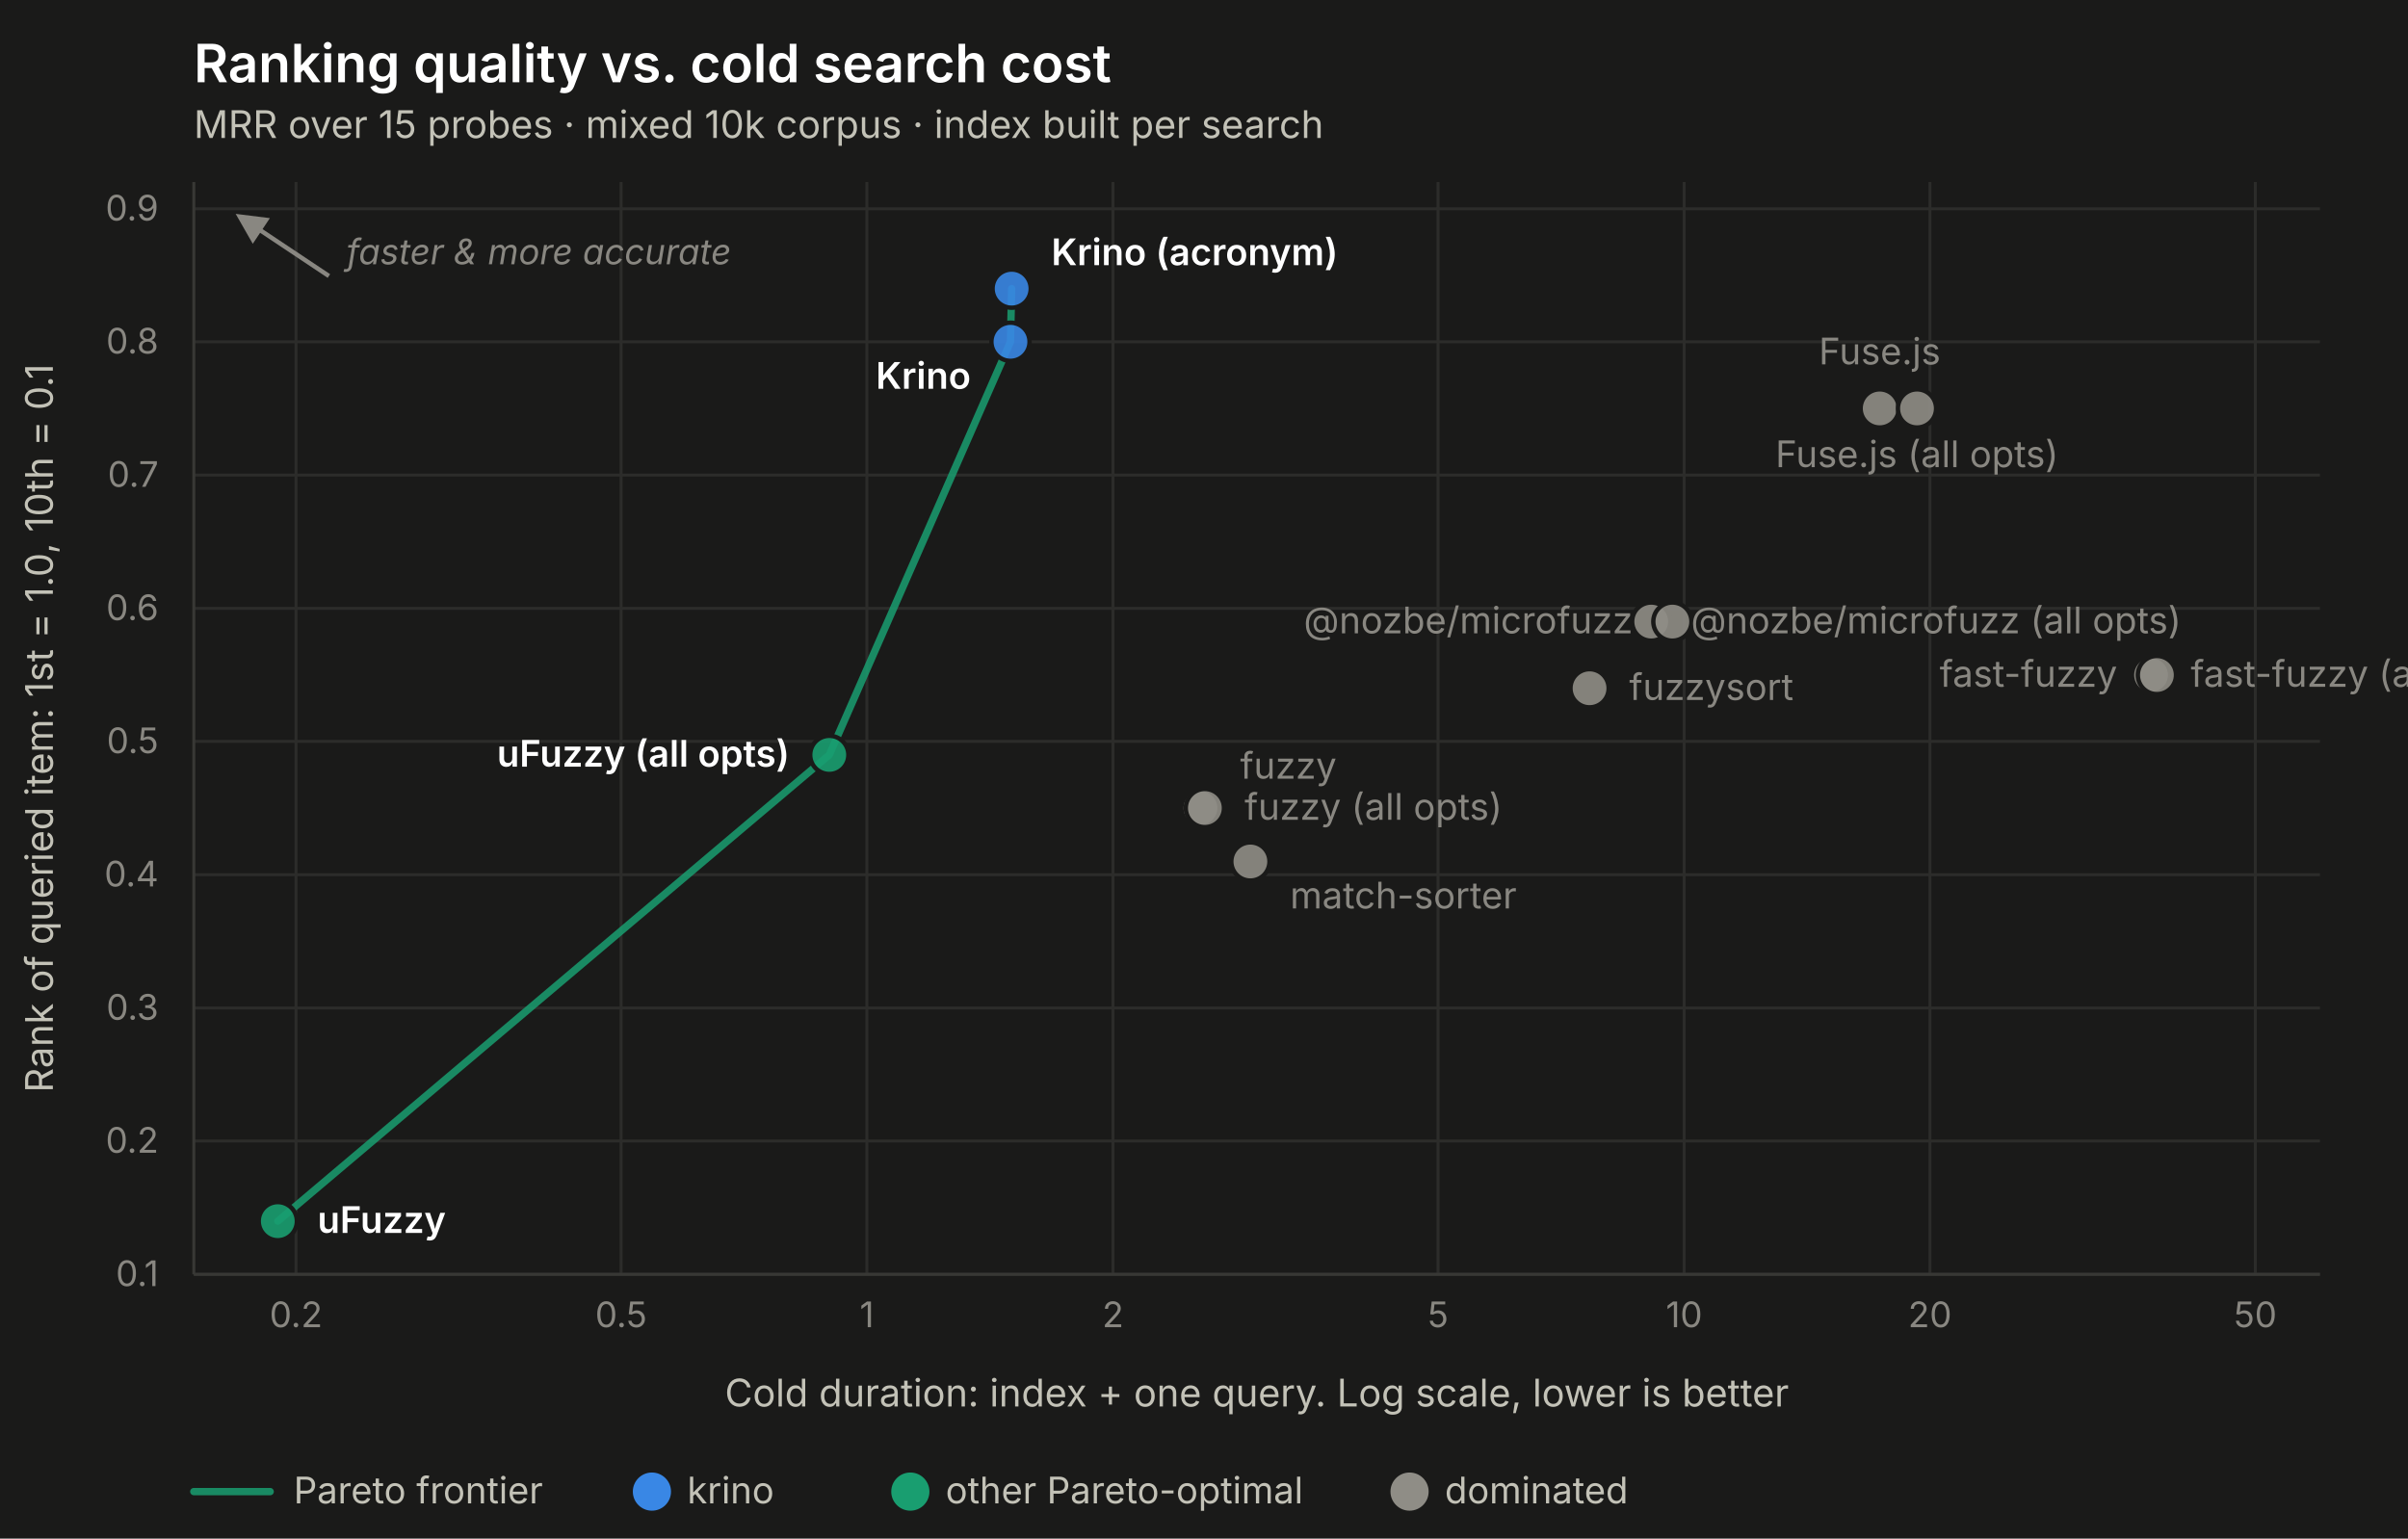
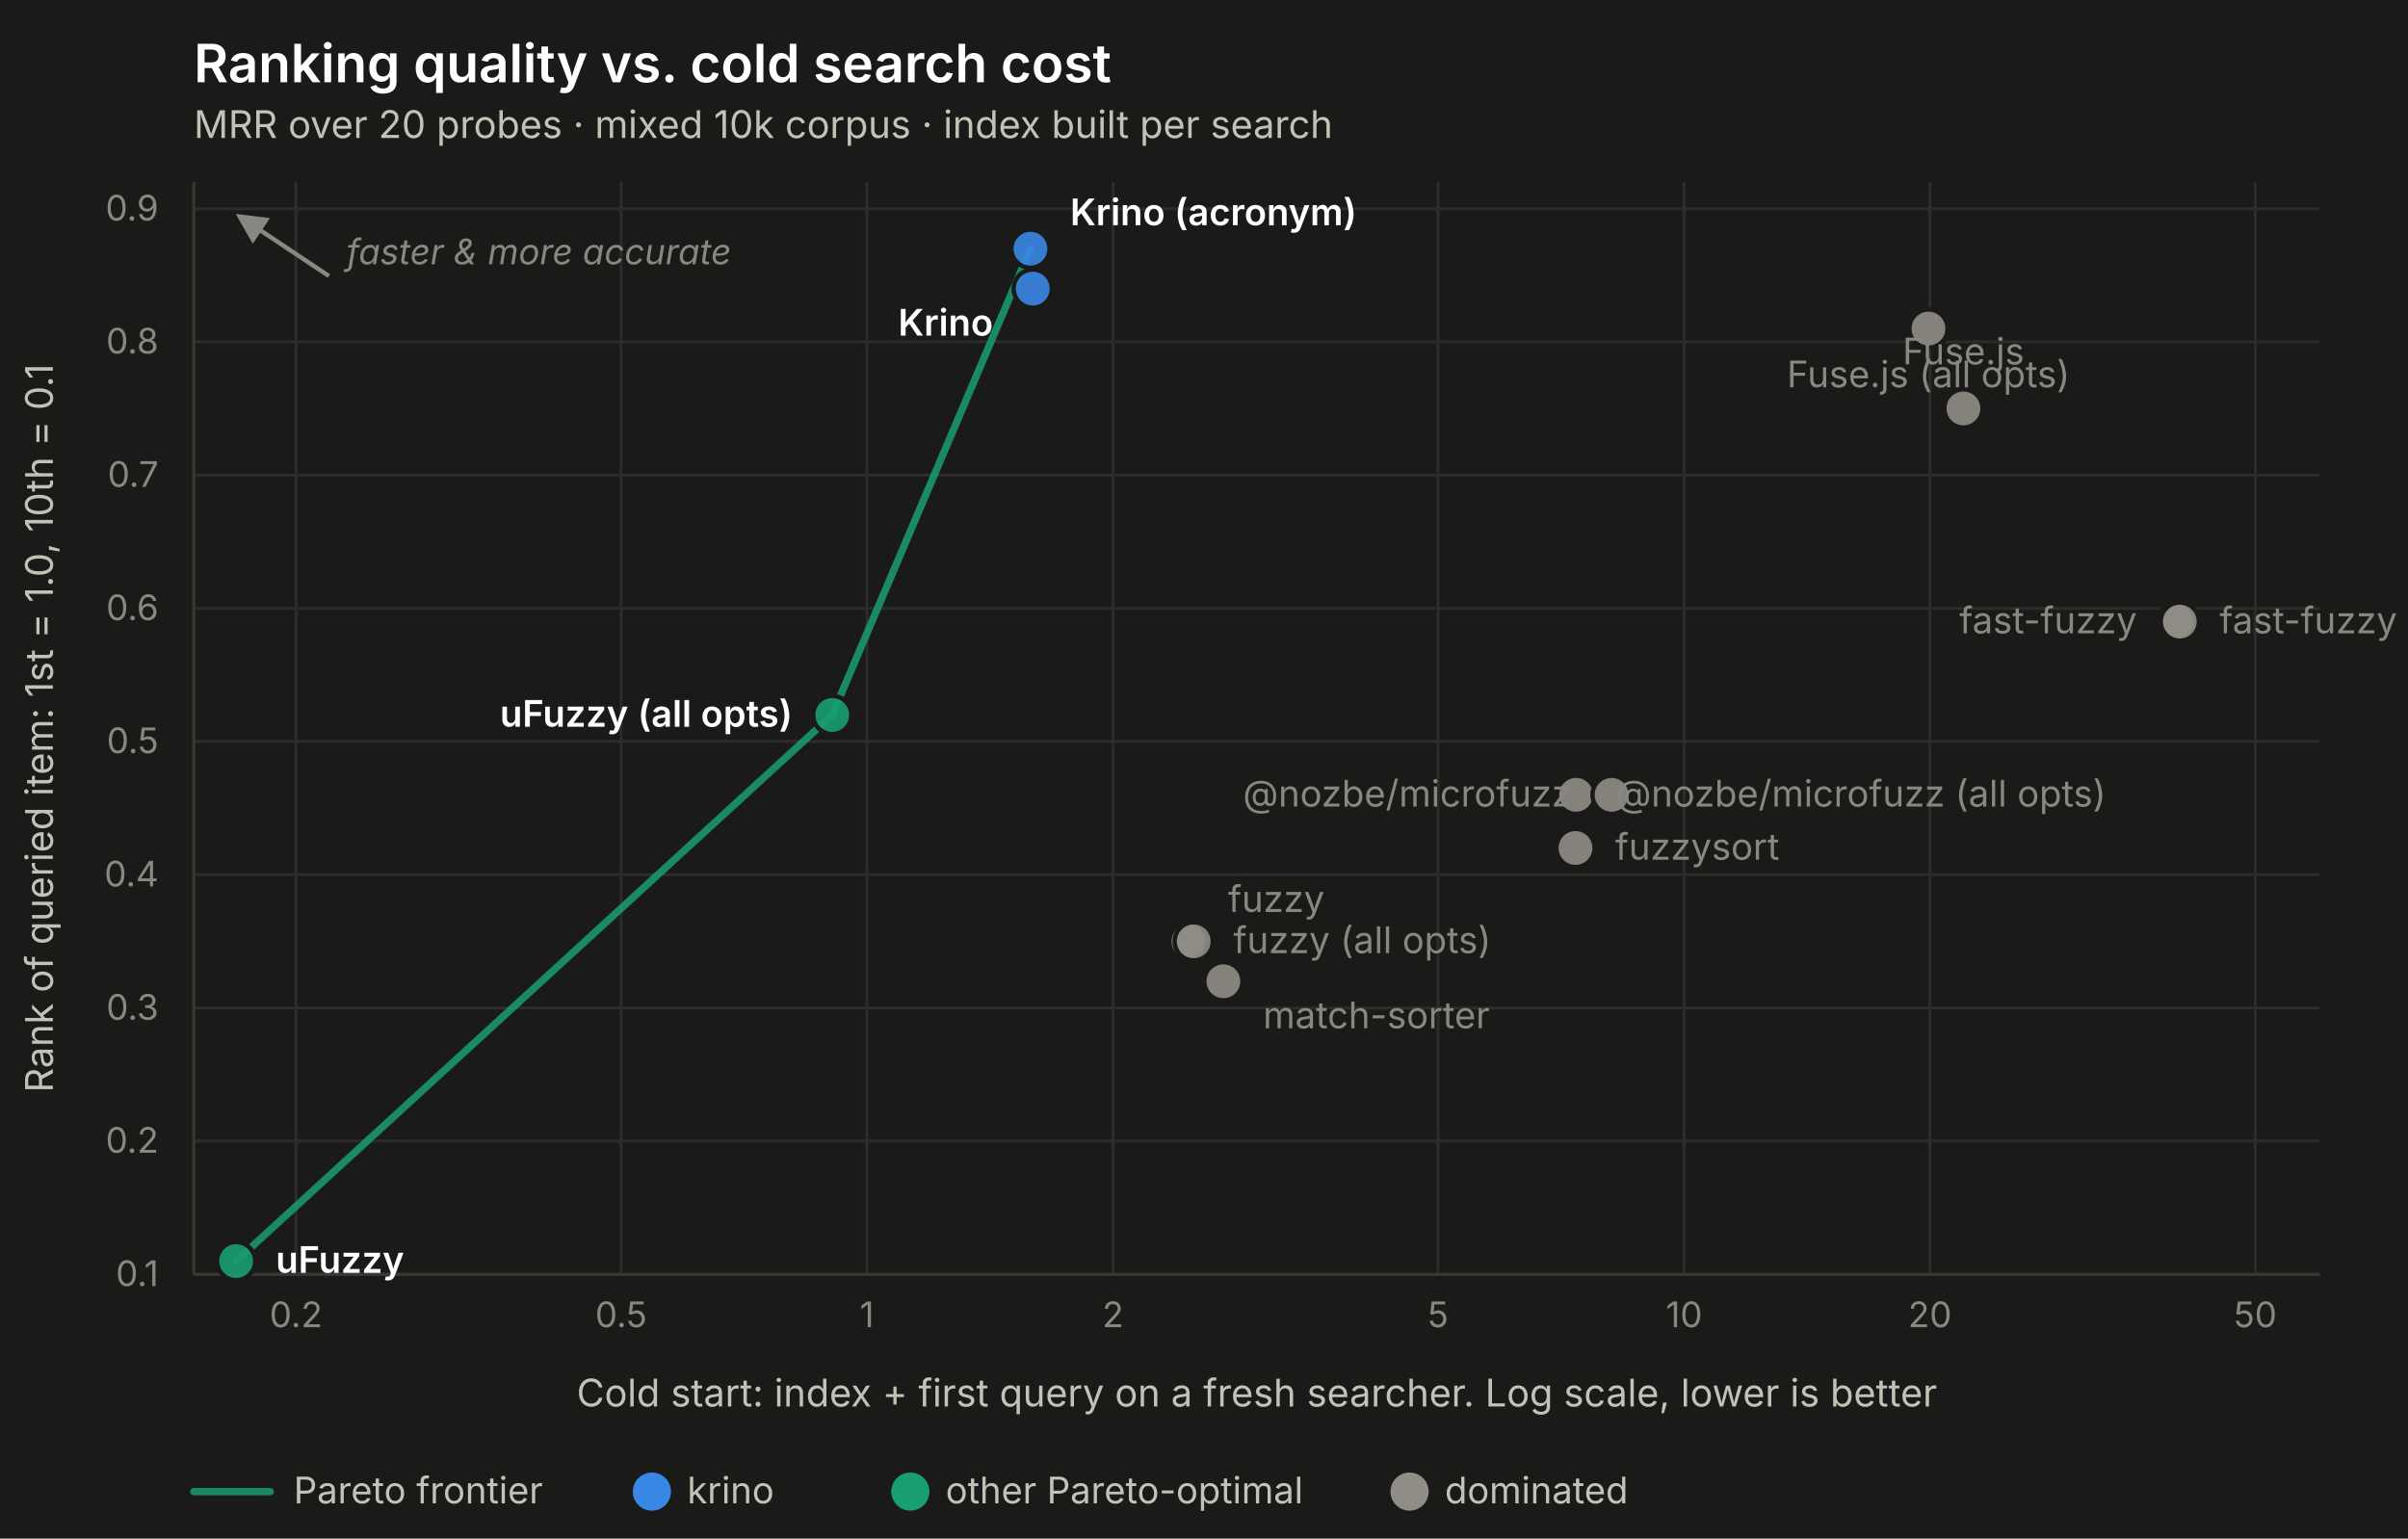
<svg xmlns="http://www.w3.org/2000/svg" viewBox="0 0 820 524" font-family="system-ui, -apple-system, 'Segoe UI', sans-serif" role="img" aria-labelledby="pareto-total-title pareto-total-desc">
  <defs>
    <marker id="arrow" viewBox="0 0 10 10" refX="8" refY="5" markerWidth="7" markerHeight="7" orient="auto-start-reverse">
      <path d="M0 0 L10 5 L0 10 z" fill="#898781" />
    </marker>
  </defs>
  <rect x="0" y="0" width="820" height="524" fill="#1a1a19" />
  <text x="66" y="28" fill="#ffffff" font-size="18" font-weight="600">Ranking quality vs. cold search cost</text>
-   <text x="66" y="47" fill="#c3c2b7" font-size="13">MRR over 15 probes · mixed 10k corpus · index built per search</text>
+   <text x="66" y="47" fill="#c3c2b7" font-size="13">MRR over 20 probes · mixed 10k corpus · index built per search</text>
  <g>
    <line x1="100.8" y1="62" x2="100.8" y2="434" stroke="#2c2c2a" />
    <line x1="211.5" y1="62" x2="211.5" y2="434" stroke="#2c2c2a" />
    <line x1="295.2" y1="62" x2="295.2" y2="434" stroke="#2c2c2a" />
    <line x1="379" y1="62" x2="379" y2="434" stroke="#2c2c2a" />
    <line x1="489.7" y1="62" x2="489.7" y2="434" stroke="#2c2c2a" />
    <line x1="573.5" y1="62" x2="573.5" y2="434" stroke="#2c2c2a" />
    <line x1="657.2" y1="62" x2="657.2" y2="434" stroke="#2c2c2a" />
    <line x1="768" y1="62" x2="768" y2="434" stroke="#2c2c2a" />
    <line x1="66" y1="434" x2="790" y2="434" stroke="#2c2c2a" />
    <line x1="66" y1="388.6" x2="790" y2="388.6" stroke="#2c2c2a" />
    <line x1="66" y1="343.3" x2="790" y2="343.3" stroke="#2c2c2a" />
    <line x1="66" y1="297.9" x2="790" y2="297.9" stroke="#2c2c2a" />
    <line x1="66" y1="252.5" x2="790" y2="252.5" stroke="#2c2c2a" />
    <line x1="66" y1="207.2" x2="790" y2="207.2" stroke="#2c2c2a" />
    <line x1="66" y1="161.8" x2="790" y2="161.8" stroke="#2c2c2a" />
    <line x1="66" y1="116.4" x2="790" y2="116.4" stroke="#2c2c2a" />
    <line x1="66" y1="71.1" x2="790" y2="71.1" stroke="#2c2c2a" />
  </g>
  <line x1="66" y1="434" x2="790" y2="434" stroke="#383835" />
  <line x1="66" y1="62" x2="66" y2="434" stroke="#383835" />
  <g>
    <text x="100.8" y="452" text-anchor="middle" fill="#898781" font-size="12" font-variant-numeric="tabular-nums">0.2</text>
    <text x="211.5" y="452" text-anchor="middle" fill="#898781" font-size="12" font-variant-numeric="tabular-nums">0.5</text>
    <text x="295.2" y="452" text-anchor="middle" fill="#898781" font-size="12" font-variant-numeric="tabular-nums">1</text>
    <text x="379" y="452" text-anchor="middle" fill="#898781" font-size="12" font-variant-numeric="tabular-nums">2</text>
    <text x="489.7" y="452" text-anchor="middle" fill="#898781" font-size="12" font-variant-numeric="tabular-nums">5</text>
    <text x="573.5" y="452" text-anchor="middle" fill="#898781" font-size="12" font-variant-numeric="tabular-nums">10</text>
    <text x="657.2" y="452" text-anchor="middle" fill="#898781" font-size="12" font-variant-numeric="tabular-nums">20</text>
    <text x="768" y="452" text-anchor="middle" fill="#898781" font-size="12" font-variant-numeric="tabular-nums">50</text>
  </g>
  <g>
    <text x="54" y="438" text-anchor="end" fill="#898781" font-size="12" font-variant-numeric="tabular-nums">0.1</text>
    <text x="54" y="392.6" text-anchor="end" fill="#898781" font-size="12" font-variant-numeric="tabular-nums">0.2</text>
    <text x="54" y="347.3" text-anchor="end" fill="#898781" font-size="12" font-variant-numeric="tabular-nums">0.3</text>
    <text x="54" y="301.9" text-anchor="end" fill="#898781" font-size="12" font-variant-numeric="tabular-nums">0.4</text>
    <text x="54" y="256.5" text-anchor="end" fill="#898781" font-size="12" font-variant-numeric="tabular-nums">0.5</text>
    <text x="54" y="211.2" text-anchor="end" fill="#898781" font-size="12" font-variant-numeric="tabular-nums">0.6</text>
    <text x="54" y="165.8" text-anchor="end" fill="#898781" font-size="12" font-variant-numeric="tabular-nums">0.7</text>
    <text x="54" y="120.4" text-anchor="end" fill="#898781" font-size="12" font-variant-numeric="tabular-nums">0.8</text>
    <text x="54" y="75.1" text-anchor="end" fill="#898781" font-size="12" font-variant-numeric="tabular-nums">0.9</text>
  </g>
-   <text x="428" y="479" text-anchor="middle" fill="#c3c2b7" font-size="13">Cold duration: index + one query. Log scale, lower is better</text>
+   <text x="428" y="479" text-anchor="middle" fill="#c3c2b7" font-size="13">Cold start: index + first query on a fresh searcher. Log scale, lower is better</text>
  <text transform="translate(18,248) rotate(-90)" text-anchor="middle" fill="#c3c2b7" font-size="13">Rank of queried item: 1st = 1.0, 10th = 0.1</text>
-   <path d="M94.6 415.9 L282.4 257.1 L344.1 116.4 L344.5 98.3" fill="none" stroke="#199e70" stroke-width="2.5" stroke-linejoin="round" stroke-linecap="round" opacity="0.85" />
+   <path d="M80.4 429.5 L283.4 243.5 L350.9 84.7" fill="none" stroke="#199e70" stroke-width="2.5" stroke-linejoin="round" stroke-linecap="round" opacity="0.85" />
  <g transform="translate(78,70)">
    <line x1="34" y1="24" x2="4" y2="4" stroke="#898781" stroke-width="1.5" marker-end="url(#arrow)" />
    <text x="40" y="20" fill="#898781" font-size="12" font-style="italic">faster &amp; more accurate</text>
  </g>
  <g>
-     <circle cx="344.5" cy="98.3" r="6.5" fill="#3987e5" fill-opacity="0.9" stroke="#1a1a19" stroke-width="1.5" />
-     <circle cx="344.1" cy="116.4" r="6.5" fill="#3987e5" fill-opacity="0.9" stroke="#1a1a19" stroke-width="1.5" />
-     <circle cx="640.1" cy="139.1" r="6.5" fill="#8f8d86" fill-opacity="0.9" stroke="#1a1a19" stroke-width="1.5" />
-     <circle cx="652.8" cy="139.1" r="6.5" fill="#8f8d86" fill-opacity="0.9" stroke="#1a1a19" stroke-width="1.5" />
-     <circle cx="562.3" cy="211.7" r="6.5" fill="#8f8d86" fill-opacity="0.9" stroke="#1a1a19" stroke-width="1.5" />
-     <circle cx="569.5" cy="211.7" r="6.5" fill="#8f8d86" fill-opacity="0.9" stroke="#1a1a19" stroke-width="1.5" />
-     <circle cx="732.5" cy="229.9" r="6.5" fill="#8f8d86" fill-opacity="0.9" stroke="#1a1a19" stroke-width="1.5" />
-     <circle cx="734.5" cy="229.9" r="6.5" fill="#8f8d86" fill-opacity="0.9" stroke="#1a1a19" stroke-width="1.5" />
-     <circle cx="541.3" cy="234.4" r="6.5" fill="#8f8d86" fill-opacity="0.9" stroke="#1a1a19" stroke-width="1.5" />
-     <circle cx="282.4" cy="257.1" r="6.5" fill="#199e70" fill-opacity="0.9" stroke="#1a1a19" stroke-width="1.5" />
-     <circle cx="408.8" cy="275.2" r="6.5" fill="#8f8d86" fill-opacity="0.9" stroke="#1a1a19" stroke-width="1.5" />
-     <circle cx="410.3" cy="275.2" r="6.5" fill="#8f8d86" fill-opacity="0.9" stroke="#1a1a19" stroke-width="1.5" />
-     <circle cx="425.8" cy="293.4" r="6.5" fill="#8f8d86" fill-opacity="0.9" stroke="#1a1a19" stroke-width="1.5" />
-     <circle cx="94.6" cy="415.9" r="6.5" fill="#199e70" fill-opacity="0.9" stroke="#1a1a19" stroke-width="1.5" />
+     <circle cx="350.9" cy="84.7" r="6.5" fill="#3987e5" fill-opacity="0.9" stroke="#1a1a19" stroke-width="1.5" />
+     <circle cx="351.7" cy="98.3" r="6.5" fill="#3987e5" fill-opacity="0.9" stroke="#1a1a19" stroke-width="1.5" />
+     <circle cx="656.7" cy="111.9" r="6.5" fill="#8f8d86" fill-opacity="0.9" stroke="#1a1a19" stroke-width="1.5" />
+     <circle cx="668.6" cy="139.1" r="6.5" fill="#8f8d86" fill-opacity="0.9" stroke="#1a1a19" stroke-width="1.5" />
+     <circle cx="741.2" cy="211.7" r="6.5" fill="#8f8d86" fill-opacity="0.9" stroke="#1a1a19" stroke-width="1.5" />
+     <circle cx="742.3" cy="211.7" r="6.5" fill="#8f8d86" fill-opacity="0.9" stroke="#1a1a19" stroke-width="1.5" />
+     <circle cx="283.4" cy="243.5" r="6.5" fill="#199e70" fill-opacity="0.9" stroke="#1a1a19" stroke-width="1.5" />
+     <circle cx="536.7" cy="270.7" r="6.5" fill="#8f8d86" fill-opacity="0.9" stroke="#1a1a19" stroke-width="1.5" />
+     <circle cx="548.8" cy="270.7" r="6.5" fill="#8f8d86" fill-opacity="0.9" stroke="#1a1a19" stroke-width="1.5" />
+     <circle cx="536.5" cy="288.8" r="6.5" fill="#8f8d86" fill-opacity="0.9" stroke="#1a1a19" stroke-width="1.5" />
+     <circle cx="404.7" cy="320.6" r="6.5" fill="#8f8d86" fill-opacity="0.9" stroke="#1a1a19" stroke-width="1.5" />
+     <circle cx="406.5" cy="320.6" r="6.5" fill="#8f8d86" fill-opacity="0.9" stroke="#1a1a19" stroke-width="1.5" />
+     <circle cx="416.6" cy="334.2" r="6.5" fill="#8f8d86" fill-opacity="0.9" stroke="#1a1a19" stroke-width="1.5" />
+     <circle cx="80.4" cy="429.5" r="6.5" fill="#199e70" fill-opacity="0.9" stroke="#1a1a19" stroke-width="1.5" />
  </g>
  <g>
-     <text x="358" y="90.3" text-anchor="start" fill="#ffffff" font-size="12.5" font-weight="600">Krino (acronym)</text>
-     <text x="640.1" y="124.1" text-anchor="middle" fill="#898781" font-size="12.5">Fuse.js</text>
-     <text x="330.6" y="132.4" text-anchor="end" fill="#ffffff" font-size="12.5" font-weight="600">Krino</text>
-     <text x="652.8" y="159.1" text-anchor="middle" fill="#898781" font-size="12.5">Fuse.js (all opts)</text>
-     <text x="575.8" y="215.7" text-anchor="start" fill="#898781" font-size="12.5">@nozbe/microfuzz (all opts)</text>
-     <text x="556" y="215.7" text-anchor="end" fill="#898781" font-size="12.5">@nozbe/microfuzz</text>
-     <text x="746" y="233.9" text-anchor="start" fill="#898781" font-size="12.5">fast-fuzzy (all opts)</text>
-     <text x="721" y="233.9" text-anchor="end" fill="#898781" font-size="12.5">fast-fuzzy</text>
-     <text x="554.8" y="238.4" text-anchor="start" fill="#898781" font-size="12.5">fuzzysort</text>
-     <text x="268.9" y="261.1" text-anchor="end" fill="#ffffff" font-size="12.5" font-weight="600">uFuzzy (all opts)</text>
-     <text x="422.3" y="265.2" text-anchor="start" fill="#898781" font-size="12.5">fuzzy</text>
-     <text x="423.8" y="279.2" text-anchor="start" fill="#898781" font-size="12.5">fuzzy (all opts)</text>
-     <text x="439.3" y="309.4" text-anchor="start" fill="#898781" font-size="12.5">match-sorter</text>
-     <text x="108.1" y="419.9" text-anchor="start" fill="#ffffff" font-size="12.5" font-weight="600">uFuzzy</text>
+     <text x="364.4" y="76.7" text-anchor="start" fill="#ffffff" font-size="12.5" font-weight="600">Krino (acronym)</text>
+     <text x="338.2" y="114.3" text-anchor="end" fill="#ffffff" font-size="12.5" font-weight="600">Krino</text>
+     <text x="668.6" y="124.1" text-anchor="middle" fill="#898781" font-size="12.5">Fuse.js</text>
+     <text x="656.7" y="131.9" text-anchor="middle" fill="#898781" font-size="12.5">Fuse.js (all opts)</text>
+     <text x="727.7" y="215.7" text-anchor="end" fill="#898781" font-size="12.5">fast-fuzzy</text>
+     <text x="755.8" y="215.7" text-anchor="start" fill="#898781" font-size="12.5">fast-fuzzy (all opts)</text>
+     <text x="269.9" y="247.5" text-anchor="end" fill="#ffffff" font-size="12.5" font-weight="600">uFuzzy (all opts)</text>
+     <text x="550.2" y="274.7" text-anchor="start" fill="#898781" font-size="12.5">@nozbe/microfuzz (all opts)</text>
+     <text x="535.3" y="274.7" text-anchor="end" fill="#898781" font-size="12.5">@nozbe/microfuzz</text>
+     <text x="550" y="292.8" text-anchor="start" fill="#898781" font-size="12.5">fuzzysort</text>
+     <text x="418.2" y="310.6" text-anchor="start" fill="#898781" font-size="12.5">fuzzy</text>
+     <text x="420" y="324.6" text-anchor="start" fill="#898781" font-size="12.5">fuzzy (all opts)</text>
+     <text x="430.1" y="350.2" text-anchor="start" fill="#898781" font-size="12.5">match-sorter</text>
+     <text x="93.9" y="433.5" text-anchor="start" fill="#ffffff" font-size="12.5" font-weight="600">uFuzzy</text>
  </g>
  <g>
    <line x1="66" y1="508" x2="92" y2="508" stroke="#199e70" stroke-width="2.5" stroke-linecap="round" opacity="0.85" />
    <text x="100" y="512" fill="#c3c2b7" font-size="12.5">Pareto frontier</text>
    <circle cx="222" cy="508" r="6.5" fill="#3987e5" />
    <text x="234" y="512" fill="#c3c2b7" font-size="12.5">krino</text>
    <circle cx="310" cy="508" r="6.5" fill="#199e70" />
    <text x="322" y="512" fill="#c3c2b7" font-size="12.5">other Pareto-optimal</text>
    <circle cx="480" cy="508" r="6.5" fill="#8f8d86" />
    <text x="492" y="512" fill="#c3c2b7" font-size="12.5">dominated</text>
  </g>
</svg>
